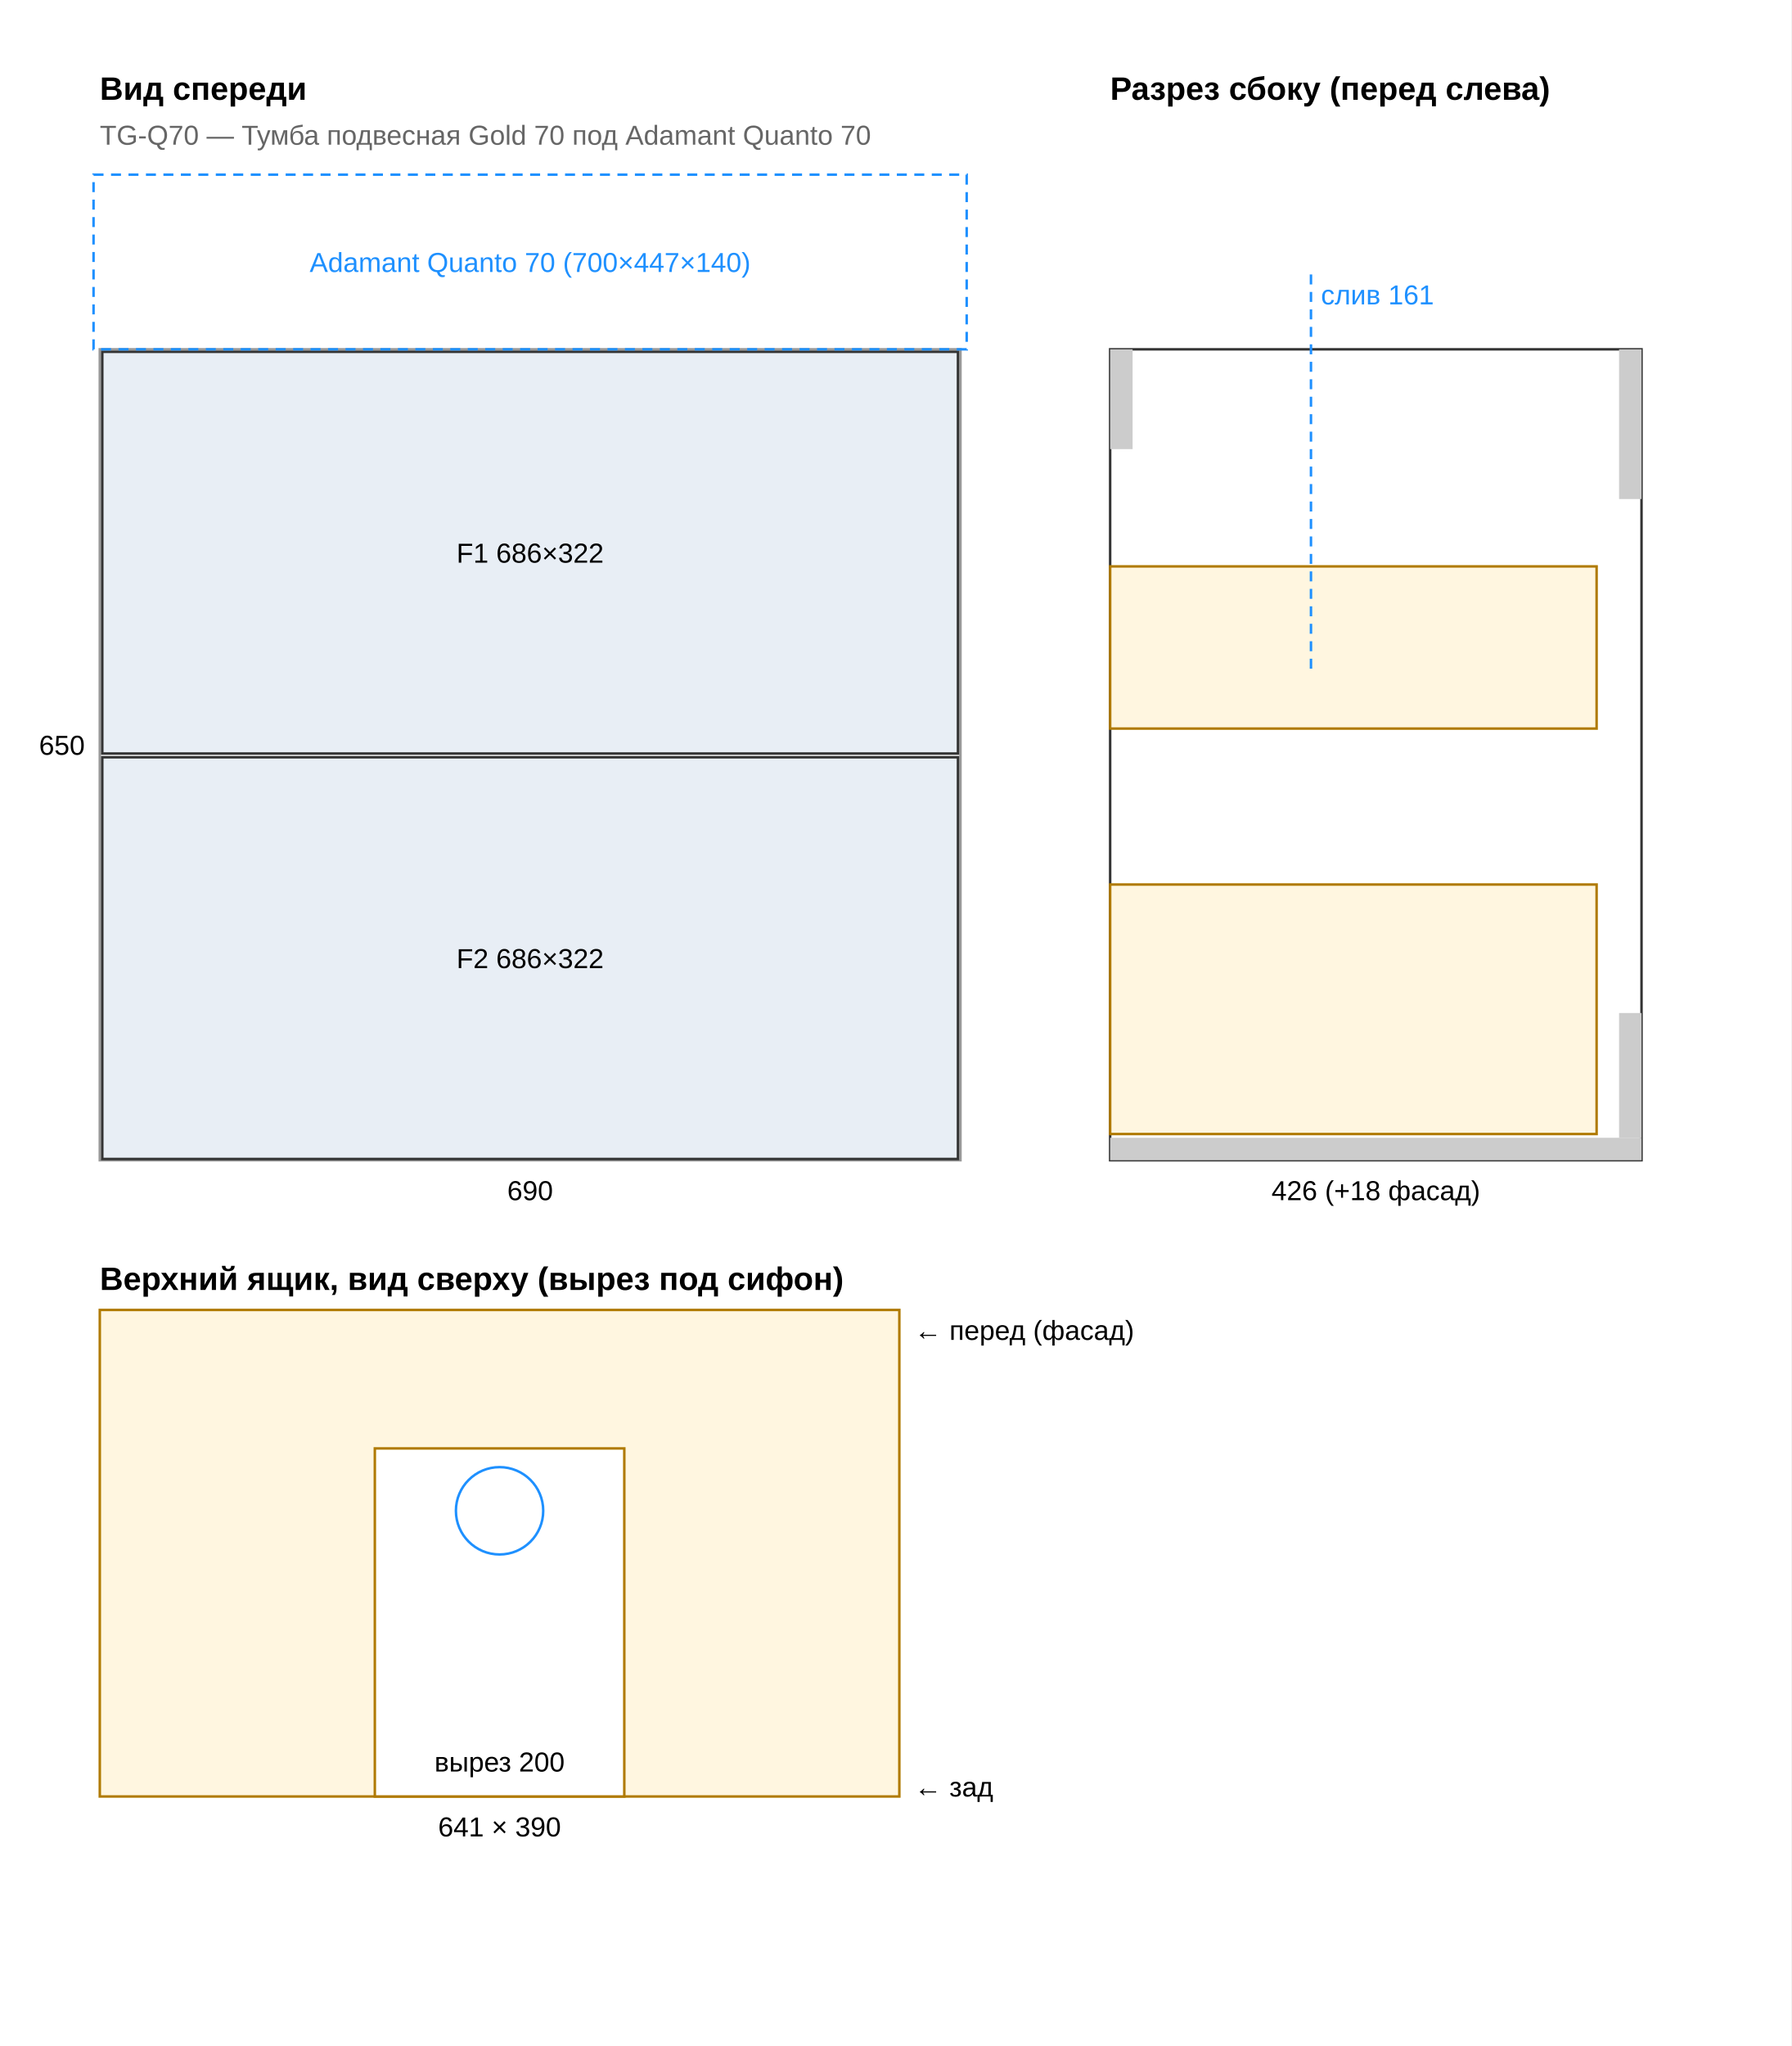
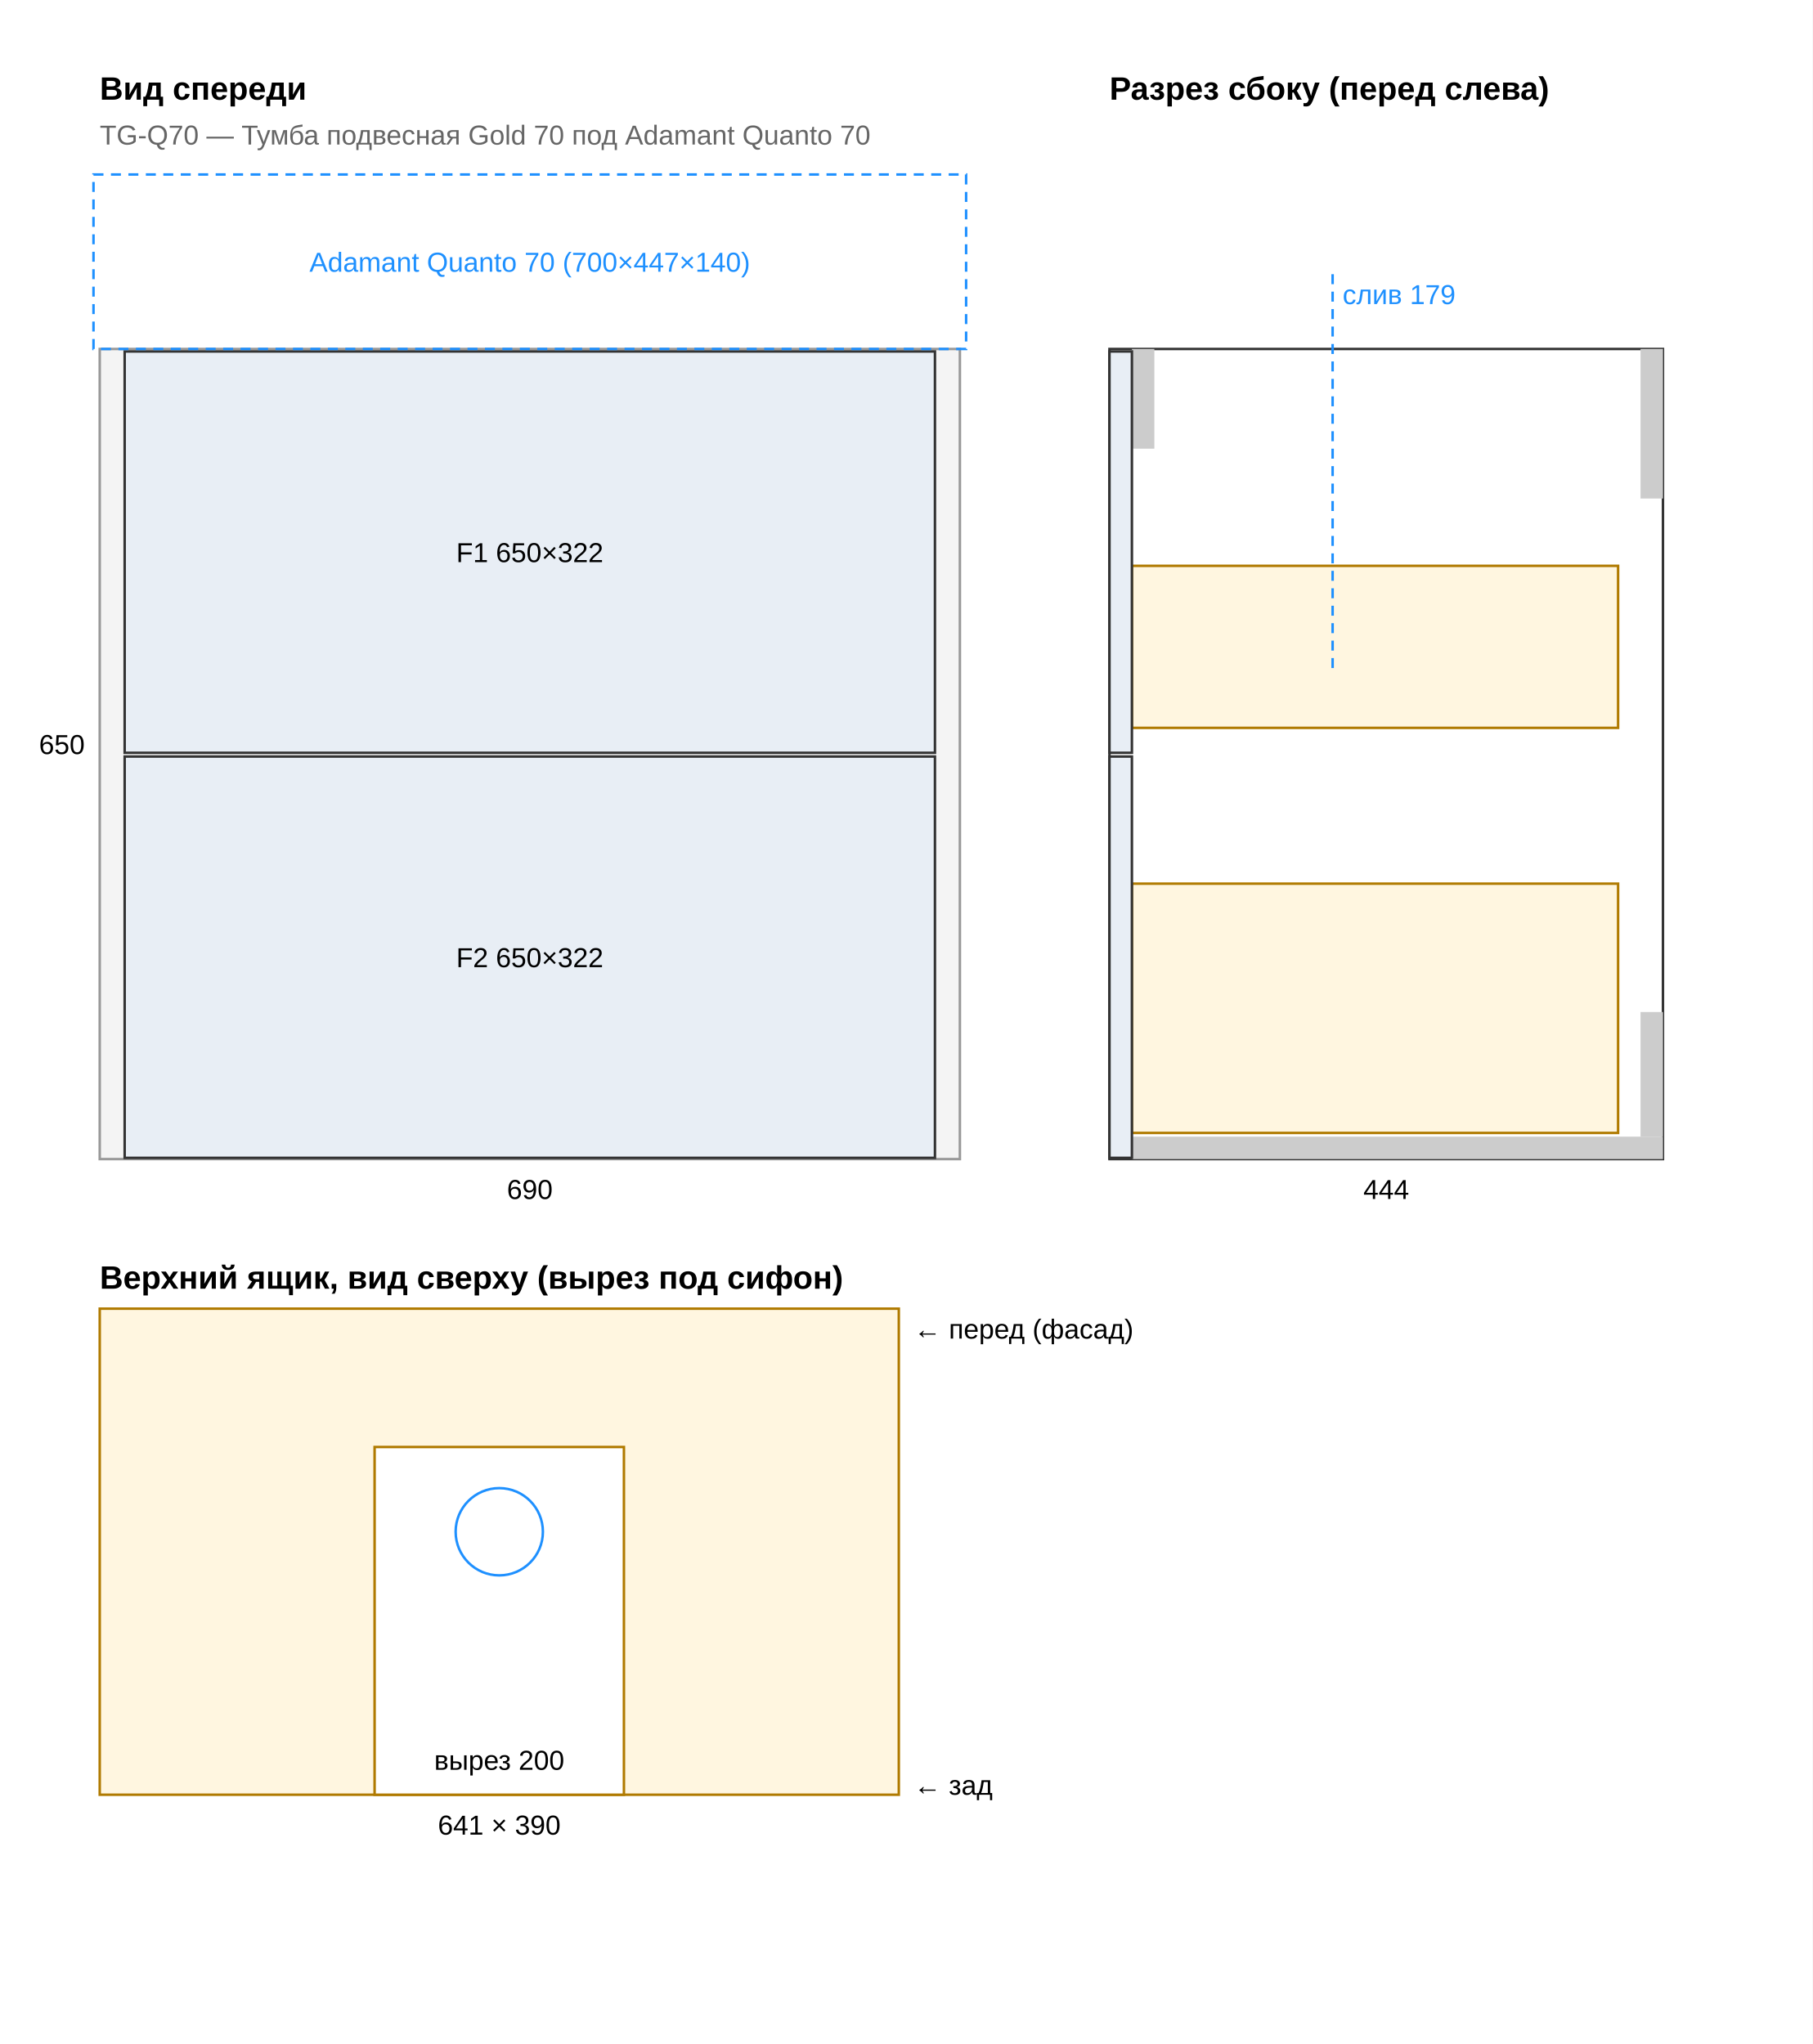
- <svg xmlns="http://www.w3.org/2000/svg" width="718" height="820" viewBox="0 0 718 820" font-family="Arial" font-size="11">
+ <svg xmlns="http://www.w3.org/2000/svg" width="727" height="820" viewBox="0 0 727 820" font-family="Arial" font-size="11">
  <rect width="100%" height="100%" fill="white" />
  <text x="40" y="40" font-size="13" font-weight="bold">Вид спереди</text>
  <rect x="40" y="140.0" width="345.0" height="325.0" fill="#f4f4f4" stroke="#999" />
-   <rect x="41.0" y="141.0" width="343.0" height="161.0" fill="#e8eef5" stroke="#333" />
-   <text x="212.5" y="225.5" text-anchor="middle">F1 686×322</text>
-   <rect x="41.0" y="303.5" width="343.0" height="161.0" fill="#e8eef5" stroke="#333" />
-   <text x="212.5" y="388.0" text-anchor="middle">F2 686×322</text>
+   <rect x="50.0" y="141.0" width="325.0" height="161.0" fill="#e8eef5" stroke="#333" />
+   <text x="212.5" y="225.5" text-anchor="middle">F1 650×322</text>
+   <rect x="50.0" y="303.5" width="325.0" height="161.0" fill="#e8eef5" stroke="#333" />
+   <text x="212.5" y="388.0" text-anchor="middle">F2 650×322</text>
  <rect x="37.5" y="70.0" width="350.0" height="70.0" fill="none" stroke="#1E90FF" stroke-dasharray="4 3" />
  <text x="212.5" y="109.0" text-anchor="middle" fill="#1E90FF">Adamant Quanto 70 (700×447×140)</text>
  <text x="40" y="58" fill="#666">TG-Q70 — Тумба подвесная Gold 70 под Adamant Quanto 70</text>
  <text x="212.5" y="481.0" text-anchor="middle">690</text>
  <text x="34" y="302.5" text-anchor="end">650</text>
  <text x="445.0" y="40" font-size="13" font-weight="bold">Разрез сбоку (перед слева)</text>
-   <rect x="445.0" y="140.0" width="213.0" height="325.0" fill="none" stroke="#333" />
-   <rect x="445.0" y="456.0" width="213.0" height="9.0" fill="#ccc" />
-   <rect x="445.0" y="140.0" width="9.0" height="40.0" fill="#ccc" />
-   <rect x="649.0" y="140.0" width="9.0" height="60.0" fill="#ccc" />
-   <rect x="649.0" y="406.0" width="9.0" height="50.0" fill="#ccc" />
-   <rect x="445.0" y="354.5" width="195.0" height="100.0" fill="#fff6e0" stroke="#b07a00" />
-   <rect x="445.0" y="227.0" width="195.0" height="65.0" fill="#fff6e0" stroke="#b07a00" />
-   <line x1="525.5" y1="110.0" x2="525.5" y2="270.0" stroke="#1E90FF" stroke-dasharray="4 3" />
-   <text x="529.5" y="122.0" fill="#1E90FF">слив 161</text>
-   <text x="551.5" y="481.0" text-anchor="middle">426 (+18 фасад)</text>
+   <rect x="445.0" y="140.0" width="222.0" height="325.0" fill="none" stroke="#333" />
+   <rect x="454.0" y="456.0" width="213.0" height="9.0" fill="#ccc" />
+   <rect x="454.0" y="140.0" width="9.0" height="40.0" fill="#ccc" />
+   <rect x="658.0" y="140.0" width="9.0" height="60.0" fill="#ccc" />
+   <rect x="658.0" y="406.0" width="9.0" height="50.0" fill="#ccc" />
+   <rect x="454.0" y="354.5" width="195.0" height="100.0" fill="#fff6e0" stroke="#b07a00" />
+   <rect x="454.0" y="227.0" width="195.0" height="65.0" fill="#fff6e0" stroke="#b07a00" />
+   <rect x="445.0" y="141.0" width="9.0" height="161.0" fill="#e8eef5" stroke="#333" />
+   <rect x="445.0" y="303.5" width="9.0" height="161.0" fill="#e8eef5" stroke="#333" />
+   <line x1="534.5" y1="110.0" x2="534.5" y2="270.0" stroke="#1E90FF" stroke-dasharray="4 3" />
+   <text x="538.5" y="122.0" fill="#1E90FF">слив 179</text>
+   <text x="556.0" y="481.0" text-anchor="middle">444</text>
  <text x="40" y="517.0" font-size="13" font-weight="bold">Верхний ящик, вид сверху (вырез под сифон)</text>
  <rect x="40" y="525.0" width="320.5" height="195.0" fill="#fff6e0" stroke="#b07a00" />
  <rect x="150.25" y="580.5" width="100.0" height="139.5" fill="white" stroke="#b07a00" />
-   <circle cx="200.25" cy="605.5" r="17.5" fill="none" stroke="#1E90FF" />
+   <circle cx="200.25" cy="614.5" r="17.5" fill="none" stroke="#1E90FF" />
  <text x="200.25" y="710.0" text-anchor="middle">вырез 200</text>
  <text x="366.5" y="537.0">← перед (фасад)</text>
  <text x="366.5" y="720.0">← зад</text>
  <text x="200.25" y="736.0" text-anchor="middle">641 × 390</text>
</svg>
